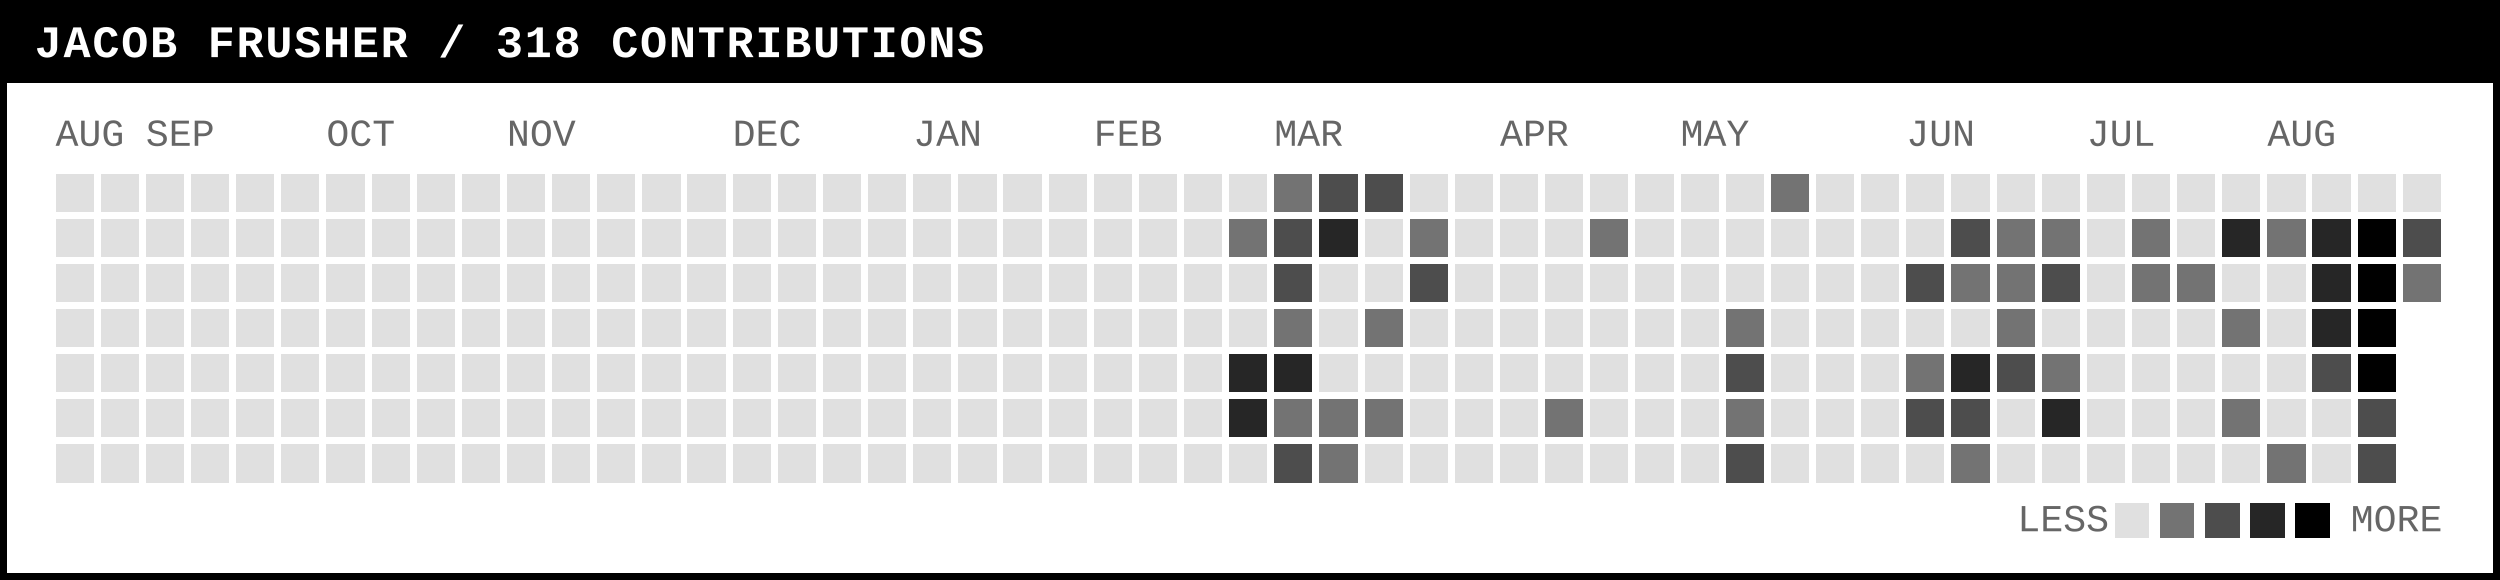
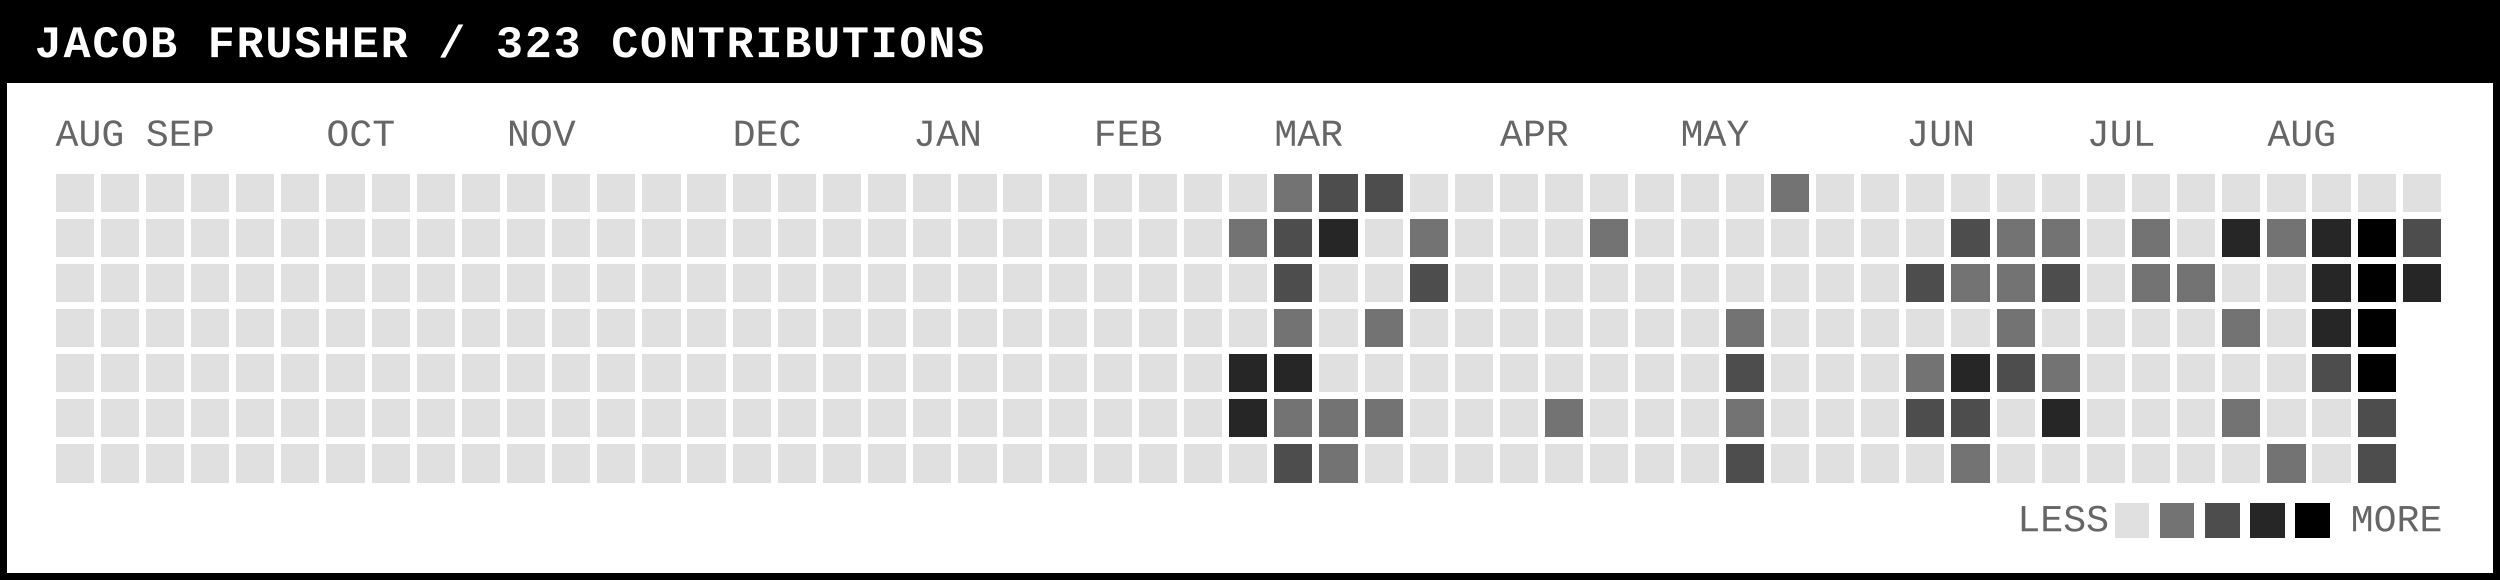
<svg xmlns="http://www.w3.org/2000/svg" width="720" height="167" viewBox="0 0 720 167" role="img" aria-labelledby="cardTitle">
  <rect x="1" y="1" width="718" height="165" fill="#ffffff" stroke="#000000" stroke-width="2" shape-rendering="crispEdges" />
  <style>
    text { font-family: 'SF Mono', 'Cascadia Code', 'Courier New', Consolas, monospace; }
    .title { font-size: 13px; font-weight: 700; fill: #000000; letter-spacing: 0.5px; }
    .title-inverse { font-size: 13px; font-weight: 700; fill: #ffffff; letter-spacing: 0.5px; }
    .body { font-size: 12px; font-weight: 400; fill: #000000; }
    .dim { font-size: 11px; font-weight: 400; fill: #666666; }
    .heading { font-size: 11px; font-weight: 700; fill: #666666; letter-spacing: 1px; }
    .value { font-size: 12px; font-weight: 700; fill: #000000; }
    .glyph { font-size: 12px; font-weight: 700; fill: #000000; }
    
    @keyframes reveal { from { opacity: 0; } to { opacity: 1; } }
    @keyframes fill { from { transform: scaleX(0); } to { transform: scaleX(1); } }
    @keyframes blink { 0%, 49% { opacity: 1; } 50%, 100% { opacity: 0; } }
    .reveal { animation: reveal 0.01s steps(1, end) backwards; }
    .meter { animation: fill 0.8s steps(12, end) backwards; transform-origin: left center; }
    .blink { animation: blink 1.2s steps(1, end) infinite; }
    @media (prefers-reduced-motion: reduce) {
      .reveal, .meter, .blink { animation: none; }
    }
  </style>
  <g class="reveal">
    <rect x="2" y="2" width="716" height="22" fill="#000000" shape-rendering="crispEdges" />
-     <text class="title-inverse" x="10" y="13" dominant-baseline="central">JACOB FRUSHER / 318 CONTRIBUTIONS</text>
+     <text class="title-inverse" x="10" y="13" dominant-baseline="central">JACOB FRUSHER / 323 CONTRIBUTIONS</text>
  </g>
  <g>
    <text class="dim reveal" font-size="9" x="16" y="42">AUG</text>
    <text class="dim reveal" font-size="9" x="42" y="42">SEP</text>
    <text class="dim reveal" font-size="9" x="94" y="42">OCT</text>
    <text class="dim reveal" font-size="9" x="146" y="42">NOV</text>
    <text class="dim reveal" font-size="9" x="211" y="42">DEC</text>
    <text class="dim reveal" font-size="9" x="263" y="42">JAN</text>
    <text class="dim reveal" font-size="9" x="315" y="42">FEB</text>
    <text class="dim reveal" font-size="9" x="367" y="42">MAR</text>
    <text class="dim reveal" font-size="9" x="432" y="42">APR</text>
    <text class="dim reveal" font-size="9" x="484" y="42">MAY</text>
    <text class="dim reveal" font-size="9" x="549" y="42">JUN</text>
    <text class="dim reveal" font-size="9" x="601" y="42">JUL</text>
    <text class="dim reveal" font-size="9" x="653" y="42">AUG</text>
    <rect class="reveal" style="animation-delay: 0.00s" x="16" y="50" width="11" height="11" fill="#e0e0e0" shape-rendering="crispEdges" />
    <rect class="reveal" style="animation-delay: 0.00s" x="16" y="63" width="11" height="11" fill="#e0e0e0" shape-rendering="crispEdges" />
    <rect class="reveal" style="animation-delay: 0.00s" x="16" y="76" width="11" height="11" fill="#e0e0e0" shape-rendering="crispEdges" />
    <rect class="reveal" style="animation-delay: 0.00s" x="16" y="89" width="11" height="11" fill="#e0e0e0" shape-rendering="crispEdges" />
    <rect class="reveal" style="animation-delay: 0.00s" x="16" y="102" width="11" height="11" fill="#e0e0e0" shape-rendering="crispEdges" />
    <rect class="reveal" style="animation-delay: 0.00s" x="16" y="115" width="11" height="11" fill="#e0e0e0" shape-rendering="crispEdges" />
    <rect class="reveal" style="animation-delay: 0.00s" x="16" y="128" width="11" height="11" fill="#e0e0e0" shape-rendering="crispEdges" />
    <rect class="reveal" style="animation-delay: 0.01s" x="29" y="50" width="11" height="11" fill="#e0e0e0" shape-rendering="crispEdges" />
    <rect class="reveal" style="animation-delay: 0.01s" x="29" y="63" width="11" height="11" fill="#e0e0e0" shape-rendering="crispEdges" />
    <rect class="reveal" style="animation-delay: 0.01s" x="29" y="76" width="11" height="11" fill="#e0e0e0" shape-rendering="crispEdges" />
    <rect class="reveal" style="animation-delay: 0.01s" x="29" y="89" width="11" height="11" fill="#e0e0e0" shape-rendering="crispEdges" />
    <rect class="reveal" style="animation-delay: 0.01s" x="29" y="102" width="11" height="11" fill="#e0e0e0" shape-rendering="crispEdges" />
    <rect class="reveal" style="animation-delay: 0.01s" x="29" y="115" width="11" height="11" fill="#e0e0e0" shape-rendering="crispEdges" />
    <rect class="reveal" style="animation-delay: 0.01s" x="29" y="128" width="11" height="11" fill="#e0e0e0" shape-rendering="crispEdges" />
    <rect class="reveal" style="animation-delay: 0.02s" x="42" y="50" width="11" height="11" fill="#e0e0e0" shape-rendering="crispEdges" />
    <rect class="reveal" style="animation-delay: 0.02s" x="42" y="63" width="11" height="11" fill="#e0e0e0" shape-rendering="crispEdges" />
    <rect class="reveal" style="animation-delay: 0.02s" x="42" y="76" width="11" height="11" fill="#e0e0e0" shape-rendering="crispEdges" />
    <rect class="reveal" style="animation-delay: 0.02s" x="42" y="89" width="11" height="11" fill="#e0e0e0" shape-rendering="crispEdges" />
    <rect class="reveal" style="animation-delay: 0.02s" x="42" y="102" width="11" height="11" fill="#e0e0e0" shape-rendering="crispEdges" />
    <rect class="reveal" style="animation-delay: 0.02s" x="42" y="115" width="11" height="11" fill="#e0e0e0" shape-rendering="crispEdges" />
    <rect class="reveal" style="animation-delay: 0.02s" x="42" y="128" width="11" height="11" fill="#e0e0e0" shape-rendering="crispEdges" />
    <rect class="reveal" style="animation-delay: 0.02s" x="55" y="50" width="11" height="11" fill="#e0e0e0" shape-rendering="crispEdges" />
    <rect class="reveal" style="animation-delay: 0.02s" x="55" y="63" width="11" height="11" fill="#e0e0e0" shape-rendering="crispEdges" />
    <rect class="reveal" style="animation-delay: 0.02s" x="55" y="76" width="11" height="11" fill="#e0e0e0" shape-rendering="crispEdges" />
    <rect class="reveal" style="animation-delay: 0.02s" x="55" y="89" width="11" height="11" fill="#e0e0e0" shape-rendering="crispEdges" />
    <rect class="reveal" style="animation-delay: 0.02s" x="55" y="102" width="11" height="11" fill="#e0e0e0" shape-rendering="crispEdges" />
    <rect class="reveal" style="animation-delay: 0.02s" x="55" y="115" width="11" height="11" fill="#e0e0e0" shape-rendering="crispEdges" />
    <rect class="reveal" style="animation-delay: 0.02s" x="55" y="128" width="11" height="11" fill="#e0e0e0" shape-rendering="crispEdges" />
    <rect class="reveal" style="animation-delay: 0.03s" x="68" y="50" width="11" height="11" fill="#e0e0e0" shape-rendering="crispEdges" />
    <rect class="reveal" style="animation-delay: 0.03s" x="68" y="63" width="11" height="11" fill="#e0e0e0" shape-rendering="crispEdges" />
    <rect class="reveal" style="animation-delay: 0.03s" x="68" y="76" width="11" height="11" fill="#e0e0e0" shape-rendering="crispEdges" />
    <rect class="reveal" style="animation-delay: 0.03s" x="68" y="89" width="11" height="11" fill="#e0e0e0" shape-rendering="crispEdges" />
    <rect class="reveal" style="animation-delay: 0.03s" x="68" y="102" width="11" height="11" fill="#e0e0e0" shape-rendering="crispEdges" />
    <rect class="reveal" style="animation-delay: 0.03s" x="68" y="115" width="11" height="11" fill="#e0e0e0" shape-rendering="crispEdges" />
    <rect class="reveal" style="animation-delay: 0.03s" x="68" y="128" width="11" height="11" fill="#e0e0e0" shape-rendering="crispEdges" />
    <rect class="reveal" style="animation-delay: 0.04s" x="81" y="50" width="11" height="11" fill="#e0e0e0" shape-rendering="crispEdges" />
    <rect class="reveal" style="animation-delay: 0.04s" x="81" y="63" width="11" height="11" fill="#e0e0e0" shape-rendering="crispEdges" />
    <rect class="reveal" style="animation-delay: 0.04s" x="81" y="76" width="11" height="11" fill="#e0e0e0" shape-rendering="crispEdges" />
    <rect class="reveal" style="animation-delay: 0.04s" x="81" y="89" width="11" height="11" fill="#e0e0e0" shape-rendering="crispEdges" />
    <rect class="reveal" style="animation-delay: 0.04s" x="81" y="102" width="11" height="11" fill="#e0e0e0" shape-rendering="crispEdges" />
    <rect class="reveal" style="animation-delay: 0.04s" x="81" y="115" width="11" height="11" fill="#e0e0e0" shape-rendering="crispEdges" />
    <rect class="reveal" style="animation-delay: 0.04s" x="81" y="128" width="11" height="11" fill="#e0e0e0" shape-rendering="crispEdges" />
    <rect class="reveal" style="animation-delay: 0.05s" x="94" y="50" width="11" height="11" fill="#e0e0e0" shape-rendering="crispEdges" />
    <rect class="reveal" style="animation-delay: 0.05s" x="94" y="63" width="11" height="11" fill="#e0e0e0" shape-rendering="crispEdges" />
    <rect class="reveal" style="animation-delay: 0.05s" x="94" y="76" width="11" height="11" fill="#e0e0e0" shape-rendering="crispEdges" />
    <rect class="reveal" style="animation-delay: 0.05s" x="94" y="89" width="11" height="11" fill="#e0e0e0" shape-rendering="crispEdges" />
    <rect class="reveal" style="animation-delay: 0.05s" x="94" y="102" width="11" height="11" fill="#e0e0e0" shape-rendering="crispEdges" />
    <rect class="reveal" style="animation-delay: 0.05s" x="94" y="115" width="11" height="11" fill="#e0e0e0" shape-rendering="crispEdges" />
    <rect class="reveal" style="animation-delay: 0.05s" x="94" y="128" width="11" height="11" fill="#e0e0e0" shape-rendering="crispEdges" />
    <rect class="reveal" style="animation-delay: 0.06s" x="107" y="50" width="11" height="11" fill="#e0e0e0" shape-rendering="crispEdges" />
    <rect class="reveal" style="animation-delay: 0.06s" x="107" y="63" width="11" height="11" fill="#e0e0e0" shape-rendering="crispEdges" />
    <rect class="reveal" style="animation-delay: 0.06s" x="107" y="76" width="11" height="11" fill="#e0e0e0" shape-rendering="crispEdges" />
    <rect class="reveal" style="animation-delay: 0.06s" x="107" y="89" width="11" height="11" fill="#e0e0e0" shape-rendering="crispEdges" />
    <rect class="reveal" style="animation-delay: 0.06s" x="107" y="102" width="11" height="11" fill="#e0e0e0" shape-rendering="crispEdges" />
    <rect class="reveal" style="animation-delay: 0.06s" x="107" y="115" width="11" height="11" fill="#e0e0e0" shape-rendering="crispEdges" />
    <rect class="reveal" style="animation-delay: 0.06s" x="107" y="128" width="11" height="11" fill="#e0e0e0" shape-rendering="crispEdges" />
    <rect class="reveal" style="animation-delay: 0.06s" x="120" y="50" width="11" height="11" fill="#e0e0e0" shape-rendering="crispEdges" />
    <rect class="reveal" style="animation-delay: 0.06s" x="120" y="63" width="11" height="11" fill="#e0e0e0" shape-rendering="crispEdges" />
    <rect class="reveal" style="animation-delay: 0.06s" x="120" y="76" width="11" height="11" fill="#e0e0e0" shape-rendering="crispEdges" />
    <rect class="reveal" style="animation-delay: 0.06s" x="120" y="89" width="11" height="11" fill="#e0e0e0" shape-rendering="crispEdges" />
    <rect class="reveal" style="animation-delay: 0.06s" x="120" y="102" width="11" height="11" fill="#e0e0e0" shape-rendering="crispEdges" />
    <rect class="reveal" style="animation-delay: 0.06s" x="120" y="115" width="11" height="11" fill="#e0e0e0" shape-rendering="crispEdges" />
    <rect class="reveal" style="animation-delay: 0.06s" x="120" y="128" width="11" height="11" fill="#e0e0e0" shape-rendering="crispEdges" />
    <rect class="reveal" style="animation-delay: 0.07s" x="133" y="50" width="11" height="11" fill="#e0e0e0" shape-rendering="crispEdges" />
    <rect class="reveal" style="animation-delay: 0.07s" x="133" y="63" width="11" height="11" fill="#e0e0e0" shape-rendering="crispEdges" />
    <rect class="reveal" style="animation-delay: 0.07s" x="133" y="76" width="11" height="11" fill="#e0e0e0" shape-rendering="crispEdges" />
    <rect class="reveal" style="animation-delay: 0.07s" x="133" y="89" width="11" height="11" fill="#e0e0e0" shape-rendering="crispEdges" />
    <rect class="reveal" style="animation-delay: 0.07s" x="133" y="102" width="11" height="11" fill="#e0e0e0" shape-rendering="crispEdges" />
    <rect class="reveal" style="animation-delay: 0.07s" x="133" y="115" width="11" height="11" fill="#e0e0e0" shape-rendering="crispEdges" />
    <rect class="reveal" style="animation-delay: 0.07s" x="133" y="128" width="11" height="11" fill="#e0e0e0" shape-rendering="crispEdges" />
    <rect class="reveal" style="animation-delay: 0.08s" x="146" y="50" width="11" height="11" fill="#e0e0e0" shape-rendering="crispEdges" />
    <rect class="reveal" style="animation-delay: 0.08s" x="146" y="63" width="11" height="11" fill="#e0e0e0" shape-rendering="crispEdges" />
    <rect class="reveal" style="animation-delay: 0.08s" x="146" y="76" width="11" height="11" fill="#e0e0e0" shape-rendering="crispEdges" />
    <rect class="reveal" style="animation-delay: 0.08s" x="146" y="89" width="11" height="11" fill="#e0e0e0" shape-rendering="crispEdges" />
    <rect class="reveal" style="animation-delay: 0.08s" x="146" y="102" width="11" height="11" fill="#e0e0e0" shape-rendering="crispEdges" />
    <rect class="reveal" style="animation-delay: 0.08s" x="146" y="115" width="11" height="11" fill="#e0e0e0" shape-rendering="crispEdges" />
    <rect class="reveal" style="animation-delay: 0.08s" x="146" y="128" width="11" height="11" fill="#e0e0e0" shape-rendering="crispEdges" />
    <rect class="reveal" style="animation-delay: 0.09s" x="159" y="50" width="11" height="11" fill="#e0e0e0" shape-rendering="crispEdges" />
    <rect class="reveal" style="animation-delay: 0.09s" x="159" y="63" width="11" height="11" fill="#e0e0e0" shape-rendering="crispEdges" />
    <rect class="reveal" style="animation-delay: 0.09s" x="159" y="76" width="11" height="11" fill="#e0e0e0" shape-rendering="crispEdges" />
    <rect class="reveal" style="animation-delay: 0.09s" x="159" y="89" width="11" height="11" fill="#e0e0e0" shape-rendering="crispEdges" />
    <rect class="reveal" style="animation-delay: 0.09s" x="159" y="102" width="11" height="11" fill="#e0e0e0" shape-rendering="crispEdges" />
    <rect class="reveal" style="animation-delay: 0.09s" x="159" y="115" width="11" height="11" fill="#e0e0e0" shape-rendering="crispEdges" />
    <rect class="reveal" style="animation-delay: 0.09s" x="159" y="128" width="11" height="11" fill="#e0e0e0" shape-rendering="crispEdges" />
    <rect class="reveal" style="animation-delay: 0.10s" x="172" y="50" width="11" height="11" fill="#e0e0e0" shape-rendering="crispEdges" />
    <rect class="reveal" style="animation-delay: 0.10s" x="172" y="63" width="11" height="11" fill="#e0e0e0" shape-rendering="crispEdges" />
    <rect class="reveal" style="animation-delay: 0.10s" x="172" y="76" width="11" height="11" fill="#e0e0e0" shape-rendering="crispEdges" />
    <rect class="reveal" style="animation-delay: 0.10s" x="172" y="89" width="11" height="11" fill="#e0e0e0" shape-rendering="crispEdges" />
    <rect class="reveal" style="animation-delay: 0.10s" x="172" y="102" width="11" height="11" fill="#e0e0e0" shape-rendering="crispEdges" />
    <rect class="reveal" style="animation-delay: 0.10s" x="172" y="115" width="11" height="11" fill="#e0e0e0" shape-rendering="crispEdges" />
    <rect class="reveal" style="animation-delay: 0.10s" x="172" y="128" width="11" height="11" fill="#e0e0e0" shape-rendering="crispEdges" />
    <rect class="reveal" style="animation-delay: 0.10s" x="185" y="50" width="11" height="11" fill="#e0e0e0" shape-rendering="crispEdges" />
    <rect class="reveal" style="animation-delay: 0.10s" x="185" y="63" width="11" height="11" fill="#e0e0e0" shape-rendering="crispEdges" />
    <rect class="reveal" style="animation-delay: 0.10s" x="185" y="76" width="11" height="11" fill="#e0e0e0" shape-rendering="crispEdges" />
    <rect class="reveal" style="animation-delay: 0.10s" x="185" y="89" width="11" height="11" fill="#e0e0e0" shape-rendering="crispEdges" />
    <rect class="reveal" style="animation-delay: 0.10s" x="185" y="102" width="11" height="11" fill="#e0e0e0" shape-rendering="crispEdges" />
    <rect class="reveal" style="animation-delay: 0.10s" x="185" y="115" width="11" height="11" fill="#e0e0e0" shape-rendering="crispEdges" />
    <rect class="reveal" style="animation-delay: 0.10s" x="185" y="128" width="11" height="11" fill="#e0e0e0" shape-rendering="crispEdges" />
    <rect class="reveal" style="animation-delay: 0.11s" x="198" y="50" width="11" height="11" fill="#e0e0e0" shape-rendering="crispEdges" />
    <rect class="reveal" style="animation-delay: 0.11s" x="198" y="63" width="11" height="11" fill="#e0e0e0" shape-rendering="crispEdges" />
    <rect class="reveal" style="animation-delay: 0.11s" x="198" y="76" width="11" height="11" fill="#e0e0e0" shape-rendering="crispEdges" />
    <rect class="reveal" style="animation-delay: 0.11s" x="198" y="89" width="11" height="11" fill="#e0e0e0" shape-rendering="crispEdges" />
    <rect class="reveal" style="animation-delay: 0.11s" x="198" y="102" width="11" height="11" fill="#e0e0e0" shape-rendering="crispEdges" />
    <rect class="reveal" style="animation-delay: 0.11s" x="198" y="115" width="11" height="11" fill="#e0e0e0" shape-rendering="crispEdges" />
    <rect class="reveal" style="animation-delay: 0.11s" x="198" y="128" width="11" height="11" fill="#e0e0e0" shape-rendering="crispEdges" />
    <rect class="reveal" style="animation-delay: 0.12s" x="211" y="50" width="11" height="11" fill="#e0e0e0" shape-rendering="crispEdges" />
    <rect class="reveal" style="animation-delay: 0.12s" x="211" y="63" width="11" height="11" fill="#e0e0e0" shape-rendering="crispEdges" />
    <rect class="reveal" style="animation-delay: 0.12s" x="211" y="76" width="11" height="11" fill="#e0e0e0" shape-rendering="crispEdges" />
    <rect class="reveal" style="animation-delay: 0.12s" x="211" y="89" width="11" height="11" fill="#e0e0e0" shape-rendering="crispEdges" />
    <rect class="reveal" style="animation-delay: 0.12s" x="211" y="102" width="11" height="11" fill="#e0e0e0" shape-rendering="crispEdges" />
    <rect class="reveal" style="animation-delay: 0.12s" x="211" y="115" width="11" height="11" fill="#e0e0e0" shape-rendering="crispEdges" />
    <rect class="reveal" style="animation-delay: 0.12s" x="211" y="128" width="11" height="11" fill="#e0e0e0" shape-rendering="crispEdges" />
    <rect class="reveal" style="animation-delay: 0.13s" x="224" y="50" width="11" height="11" fill="#e0e0e0" shape-rendering="crispEdges" />
    <rect class="reveal" style="animation-delay: 0.13s" x="224" y="63" width="11" height="11" fill="#e0e0e0" shape-rendering="crispEdges" />
    <rect class="reveal" style="animation-delay: 0.13s" x="224" y="76" width="11" height="11" fill="#e0e0e0" shape-rendering="crispEdges" />
    <rect class="reveal" style="animation-delay: 0.13s" x="224" y="89" width="11" height="11" fill="#e0e0e0" shape-rendering="crispEdges" />
    <rect class="reveal" style="animation-delay: 0.13s" x="224" y="102" width="11" height="11" fill="#e0e0e0" shape-rendering="crispEdges" />
    <rect class="reveal" style="animation-delay: 0.13s" x="224" y="115" width="11" height="11" fill="#e0e0e0" shape-rendering="crispEdges" />
    <rect class="reveal" style="animation-delay: 0.13s" x="224" y="128" width="11" height="11" fill="#e0e0e0" shape-rendering="crispEdges" />
    <rect class="reveal" style="animation-delay: 0.14s" x="237" y="50" width="11" height="11" fill="#e0e0e0" shape-rendering="crispEdges" />
    <rect class="reveal" style="animation-delay: 0.14s" x="237" y="63" width="11" height="11" fill="#e0e0e0" shape-rendering="crispEdges" />
    <rect class="reveal" style="animation-delay: 0.14s" x="237" y="76" width="11" height="11" fill="#e0e0e0" shape-rendering="crispEdges" />
    <rect class="reveal" style="animation-delay: 0.14s" x="237" y="89" width="11" height="11" fill="#e0e0e0" shape-rendering="crispEdges" />
    <rect class="reveal" style="animation-delay: 0.14s" x="237" y="102" width="11" height="11" fill="#e0e0e0" shape-rendering="crispEdges" />
    <rect class="reveal" style="animation-delay: 0.14s" x="237" y="115" width="11" height="11" fill="#e0e0e0" shape-rendering="crispEdges" />
    <rect class="reveal" style="animation-delay: 0.14s" x="237" y="128" width="11" height="11" fill="#e0e0e0" shape-rendering="crispEdges" />
    <rect class="reveal" style="animation-delay: 0.14s" x="250" y="50" width="11" height="11" fill="#e0e0e0" shape-rendering="crispEdges" />
    <rect class="reveal" style="animation-delay: 0.14s" x="250" y="63" width="11" height="11" fill="#e0e0e0" shape-rendering="crispEdges" />
    <rect class="reveal" style="animation-delay: 0.14s" x="250" y="76" width="11" height="11" fill="#e0e0e0" shape-rendering="crispEdges" />
    <rect class="reveal" style="animation-delay: 0.14s" x="250" y="89" width="11" height="11" fill="#e0e0e0" shape-rendering="crispEdges" />
    <rect class="reveal" style="animation-delay: 0.14s" x="250" y="102" width="11" height="11" fill="#e0e0e0" shape-rendering="crispEdges" />
    <rect class="reveal" style="animation-delay: 0.14s" x="250" y="115" width="11" height="11" fill="#e0e0e0" shape-rendering="crispEdges" />
    <rect class="reveal" style="animation-delay: 0.14s" x="250" y="128" width="11" height="11" fill="#e0e0e0" shape-rendering="crispEdges" />
    <rect class="reveal" style="animation-delay: 0.15s" x="263" y="50" width="11" height="11" fill="#e0e0e0" shape-rendering="crispEdges" />
    <rect class="reveal" style="animation-delay: 0.15s" x="263" y="63" width="11" height="11" fill="#e0e0e0" shape-rendering="crispEdges" />
    <rect class="reveal" style="animation-delay: 0.15s" x="263" y="76" width="11" height="11" fill="#e0e0e0" shape-rendering="crispEdges" />
    <rect class="reveal" style="animation-delay: 0.15s" x="263" y="89" width="11" height="11" fill="#e0e0e0" shape-rendering="crispEdges" />
    <rect class="reveal" style="animation-delay: 0.15s" x="263" y="102" width="11" height="11" fill="#e0e0e0" shape-rendering="crispEdges" />
    <rect class="reveal" style="animation-delay: 0.15s" x="263" y="115" width="11" height="11" fill="#e0e0e0" shape-rendering="crispEdges" />
    <rect class="reveal" style="animation-delay: 0.15s" x="263" y="128" width="11" height="11" fill="#e0e0e0" shape-rendering="crispEdges" />
    <rect class="reveal" style="animation-delay: 0.16s" x="276" y="50" width="11" height="11" fill="#e0e0e0" shape-rendering="crispEdges" />
    <rect class="reveal" style="animation-delay: 0.16s" x="276" y="63" width="11" height="11" fill="#e0e0e0" shape-rendering="crispEdges" />
    <rect class="reveal" style="animation-delay: 0.16s" x="276" y="76" width="11" height="11" fill="#e0e0e0" shape-rendering="crispEdges" />
    <rect class="reveal" style="animation-delay: 0.16s" x="276" y="89" width="11" height="11" fill="#e0e0e0" shape-rendering="crispEdges" />
    <rect class="reveal" style="animation-delay: 0.16s" x="276" y="102" width="11" height="11" fill="#e0e0e0" shape-rendering="crispEdges" />
    <rect class="reveal" style="animation-delay: 0.16s" x="276" y="115" width="11" height="11" fill="#e0e0e0" shape-rendering="crispEdges" />
    <rect class="reveal" style="animation-delay: 0.16s" x="276" y="128" width="11" height="11" fill="#e0e0e0" shape-rendering="crispEdges" />
    <rect class="reveal" style="animation-delay: 0.17s" x="289" y="50" width="11" height="11" fill="#e0e0e0" shape-rendering="crispEdges" />
    <rect class="reveal" style="animation-delay: 0.17s" x="289" y="63" width="11" height="11" fill="#e0e0e0" shape-rendering="crispEdges" />
    <rect class="reveal" style="animation-delay: 0.17s" x="289" y="76" width="11" height="11" fill="#e0e0e0" shape-rendering="crispEdges" />
    <rect class="reveal" style="animation-delay: 0.17s" x="289" y="89" width="11" height="11" fill="#e0e0e0" shape-rendering="crispEdges" />
    <rect class="reveal" style="animation-delay: 0.17s" x="289" y="102" width="11" height="11" fill="#e0e0e0" shape-rendering="crispEdges" />
    <rect class="reveal" style="animation-delay: 0.17s" x="289" y="115" width="11" height="11" fill="#e0e0e0" shape-rendering="crispEdges" />
    <rect class="reveal" style="animation-delay: 0.17s" x="289" y="128" width="11" height="11" fill="#e0e0e0" shape-rendering="crispEdges" />
    <rect class="reveal" style="animation-delay: 0.18s" x="302" y="50" width="11" height="11" fill="#e0e0e0" shape-rendering="crispEdges" />
    <rect class="reveal" style="animation-delay: 0.18s" x="302" y="63" width="11" height="11" fill="#e0e0e0" shape-rendering="crispEdges" />
    <rect class="reveal" style="animation-delay: 0.18s" x="302" y="76" width="11" height="11" fill="#e0e0e0" shape-rendering="crispEdges" />
    <rect class="reveal" style="animation-delay: 0.18s" x="302" y="89" width="11" height="11" fill="#e0e0e0" shape-rendering="crispEdges" />
    <rect class="reveal" style="animation-delay: 0.18s" x="302" y="102" width="11" height="11" fill="#e0e0e0" shape-rendering="crispEdges" />
    <rect class="reveal" style="animation-delay: 0.18s" x="302" y="115" width="11" height="11" fill="#e0e0e0" shape-rendering="crispEdges" />
    <rect class="reveal" style="animation-delay: 0.18s" x="302" y="128" width="11" height="11" fill="#e0e0e0" shape-rendering="crispEdges" />
    <rect class="reveal" style="animation-delay: 0.18s" x="315" y="50" width="11" height="11" fill="#e0e0e0" shape-rendering="crispEdges" />
    <rect class="reveal" style="animation-delay: 0.18s" x="315" y="63" width="11" height="11" fill="#e0e0e0" shape-rendering="crispEdges" />
    <rect class="reveal" style="animation-delay: 0.18s" x="315" y="76" width="11" height="11" fill="#e0e0e0" shape-rendering="crispEdges" />
    <rect class="reveal" style="animation-delay: 0.18s" x="315" y="89" width="11" height="11" fill="#e0e0e0" shape-rendering="crispEdges" />
    <rect class="reveal" style="animation-delay: 0.18s" x="315" y="102" width="11" height="11" fill="#e0e0e0" shape-rendering="crispEdges" />
    <rect class="reveal" style="animation-delay: 0.18s" x="315" y="115" width="11" height="11" fill="#e0e0e0" shape-rendering="crispEdges" />
    <rect class="reveal" style="animation-delay: 0.18s" x="315" y="128" width="11" height="11" fill="#e0e0e0" shape-rendering="crispEdges" />
    <rect class="reveal" style="animation-delay: 0.19s" x="328" y="50" width="11" height="11" fill="#e0e0e0" shape-rendering="crispEdges" />
    <rect class="reveal" style="animation-delay: 0.19s" x="328" y="63" width="11" height="11" fill="#e0e0e0" shape-rendering="crispEdges" />
    <rect class="reveal" style="animation-delay: 0.19s" x="328" y="76" width="11" height="11" fill="#e0e0e0" shape-rendering="crispEdges" />
    <rect class="reveal" style="animation-delay: 0.19s" x="328" y="89" width="11" height="11" fill="#e0e0e0" shape-rendering="crispEdges" />
    <rect class="reveal" style="animation-delay: 0.19s" x="328" y="102" width="11" height="11" fill="#e0e0e0" shape-rendering="crispEdges" />
    <rect class="reveal" style="animation-delay: 0.19s" x="328" y="115" width="11" height="11" fill="#e0e0e0" shape-rendering="crispEdges" />
    <rect class="reveal" style="animation-delay: 0.19s" x="328" y="128" width="11" height="11" fill="#e0e0e0" shape-rendering="crispEdges" />
    <rect class="reveal" style="animation-delay: 0.20s" x="341" y="50" width="11" height="11" fill="#e0e0e0" shape-rendering="crispEdges" />
    <rect class="reveal" style="animation-delay: 0.20s" x="341" y="63" width="11" height="11" fill="#e0e0e0" shape-rendering="crispEdges" />
    <rect class="reveal" style="animation-delay: 0.20s" x="341" y="76" width="11" height="11" fill="#e0e0e0" shape-rendering="crispEdges" />
    <rect class="reveal" style="animation-delay: 0.20s" x="341" y="89" width="11" height="11" fill="#e0e0e0" shape-rendering="crispEdges" />
    <rect class="reveal" style="animation-delay: 0.20s" x="341" y="102" width="11" height="11" fill="#e0e0e0" shape-rendering="crispEdges" />
    <rect class="reveal" style="animation-delay: 0.20s" x="341" y="115" width="11" height="11" fill="#e0e0e0" shape-rendering="crispEdges" />
    <rect class="reveal" style="animation-delay: 0.20s" x="341" y="128" width="11" height="11" fill="#e0e0e0" shape-rendering="crispEdges" />
    <rect class="reveal" style="animation-delay: 0.21s" x="354" y="50" width="11" height="11" fill="#e0e0e0" shape-rendering="crispEdges" />
    <rect class="reveal" style="animation-delay: 0.21s" x="354" y="63" width="11" height="11" fill="#737373" shape-rendering="crispEdges" />
    <rect class="reveal" style="animation-delay: 0.21s" x="354" y="76" width="11" height="11" fill="#e0e0e0" shape-rendering="crispEdges" />
    <rect class="reveal" style="animation-delay: 0.21s" x="354" y="89" width="11" height="11" fill="#e0e0e0" shape-rendering="crispEdges" />
    <rect class="reveal" style="animation-delay: 0.21s" x="354" y="102" width="11" height="11" fill="#262626" shape-rendering="crispEdges" />
    <rect class="reveal" style="animation-delay: 0.21s" x="354" y="115" width="11" height="11" fill="#262626" shape-rendering="crispEdges" />
    <rect class="reveal" style="animation-delay: 0.21s" x="354" y="128" width="11" height="11" fill="#e0e0e0" shape-rendering="crispEdges" />
    <rect class="reveal" style="animation-delay: 0.22s" x="367" y="50" width="11" height="11" fill="#737373" shape-rendering="crispEdges" />
    <rect class="reveal" style="animation-delay: 0.22s" x="367" y="63" width="11" height="11" fill="#4d4d4d" shape-rendering="crispEdges" />
    <rect class="reveal" style="animation-delay: 0.22s" x="367" y="76" width="11" height="11" fill="#4d4d4d" shape-rendering="crispEdges" />
    <rect class="reveal" style="animation-delay: 0.22s" x="367" y="89" width="11" height="11" fill="#737373" shape-rendering="crispEdges" />
    <rect class="reveal" style="animation-delay: 0.22s" x="367" y="102" width="11" height="11" fill="#262626" shape-rendering="crispEdges" />
    <rect class="reveal" style="animation-delay: 0.22s" x="367" y="115" width="11" height="11" fill="#737373" shape-rendering="crispEdges" />
    <rect class="reveal" style="animation-delay: 0.22s" x="367" y="128" width="11" height="11" fill="#4d4d4d" shape-rendering="crispEdges" />
    <rect class="reveal" style="animation-delay: 0.22s" x="380" y="50" width="11" height="11" fill="#4d4d4d" shape-rendering="crispEdges" />
    <rect class="reveal" style="animation-delay: 0.22s" x="380" y="63" width="11" height="11" fill="#262626" shape-rendering="crispEdges" />
    <rect class="reveal" style="animation-delay: 0.22s" x="380" y="76" width="11" height="11" fill="#e0e0e0" shape-rendering="crispEdges" />
    <rect class="reveal" style="animation-delay: 0.22s" x="380" y="89" width="11" height="11" fill="#e0e0e0" shape-rendering="crispEdges" />
    <rect class="reveal" style="animation-delay: 0.22s" x="380" y="102" width="11" height="11" fill="#e0e0e0" shape-rendering="crispEdges" />
    <rect class="reveal" style="animation-delay: 0.22s" x="380" y="115" width="11" height="11" fill="#737373" shape-rendering="crispEdges" />
    <rect class="reveal" style="animation-delay: 0.22s" x="380" y="128" width="11" height="11" fill="#737373" shape-rendering="crispEdges" />
    <rect class="reveal" style="animation-delay: 0.23s" x="393" y="50" width="11" height="11" fill="#4d4d4d" shape-rendering="crispEdges" />
    <rect class="reveal" style="animation-delay: 0.23s" x="393" y="63" width="11" height="11" fill="#e0e0e0" shape-rendering="crispEdges" />
    <rect class="reveal" style="animation-delay: 0.23s" x="393" y="76" width="11" height="11" fill="#e0e0e0" shape-rendering="crispEdges" />
    <rect class="reveal" style="animation-delay: 0.23s" x="393" y="89" width="11" height="11" fill="#737373" shape-rendering="crispEdges" />
    <rect class="reveal" style="animation-delay: 0.23s" x="393" y="102" width="11" height="11" fill="#e0e0e0" shape-rendering="crispEdges" />
    <rect class="reveal" style="animation-delay: 0.23s" x="393" y="115" width="11" height="11" fill="#737373" shape-rendering="crispEdges" />
    <rect class="reveal" style="animation-delay: 0.23s" x="393" y="128" width="11" height="11" fill="#e0e0e0" shape-rendering="crispEdges" />
    <rect class="reveal" style="animation-delay: 0.24s" x="406" y="50" width="11" height="11" fill="#e0e0e0" shape-rendering="crispEdges" />
    <rect class="reveal" style="animation-delay: 0.24s" x="406" y="63" width="11" height="11" fill="#737373" shape-rendering="crispEdges" />
    <rect class="reveal" style="animation-delay: 0.24s" x="406" y="76" width="11" height="11" fill="#4d4d4d" shape-rendering="crispEdges" />
    <rect class="reveal" style="animation-delay: 0.24s" x="406" y="89" width="11" height="11" fill="#e0e0e0" shape-rendering="crispEdges" />
    <rect class="reveal" style="animation-delay: 0.24s" x="406" y="102" width="11" height="11" fill="#e0e0e0" shape-rendering="crispEdges" />
    <rect class="reveal" style="animation-delay: 0.24s" x="406" y="115" width="11" height="11" fill="#e0e0e0" shape-rendering="crispEdges" />
    <rect class="reveal" style="animation-delay: 0.24s" x="406" y="128" width="11" height="11" fill="#e0e0e0" shape-rendering="crispEdges" />
    <rect class="reveal" style="animation-delay: 0.25s" x="419" y="50" width="11" height="11" fill="#e0e0e0" shape-rendering="crispEdges" />
    <rect class="reveal" style="animation-delay: 0.25s" x="419" y="63" width="11" height="11" fill="#e0e0e0" shape-rendering="crispEdges" />
    <rect class="reveal" style="animation-delay: 0.25s" x="419" y="76" width="11" height="11" fill="#e0e0e0" shape-rendering="crispEdges" />
    <rect class="reveal" style="animation-delay: 0.25s" x="419" y="89" width="11" height="11" fill="#e0e0e0" shape-rendering="crispEdges" />
    <rect class="reveal" style="animation-delay: 0.25s" x="419" y="102" width="11" height="11" fill="#e0e0e0" shape-rendering="crispEdges" />
    <rect class="reveal" style="animation-delay: 0.25s" x="419" y="115" width="11" height="11" fill="#e0e0e0" shape-rendering="crispEdges" />
    <rect class="reveal" style="animation-delay: 0.25s" x="419" y="128" width="11" height="11" fill="#e0e0e0" shape-rendering="crispEdges" />
    <rect class="reveal" style="animation-delay: 0.26s" x="432" y="50" width="11" height="11" fill="#e0e0e0" shape-rendering="crispEdges" />
    <rect class="reveal" style="animation-delay: 0.26s" x="432" y="63" width="11" height="11" fill="#e0e0e0" shape-rendering="crispEdges" />
    <rect class="reveal" style="animation-delay: 0.26s" x="432" y="76" width="11" height="11" fill="#e0e0e0" shape-rendering="crispEdges" />
    <rect class="reveal" style="animation-delay: 0.26s" x="432" y="89" width="11" height="11" fill="#e0e0e0" shape-rendering="crispEdges" />
    <rect class="reveal" style="animation-delay: 0.26s" x="432" y="102" width="11" height="11" fill="#e0e0e0" shape-rendering="crispEdges" />
    <rect class="reveal" style="animation-delay: 0.26s" x="432" y="115" width="11" height="11" fill="#e0e0e0" shape-rendering="crispEdges" />
    <rect class="reveal" style="animation-delay: 0.26s" x="432" y="128" width="11" height="11" fill="#e0e0e0" shape-rendering="crispEdges" />
    <rect class="reveal" style="animation-delay: 0.26s" x="445" y="50" width="11" height="11" fill="#e0e0e0" shape-rendering="crispEdges" />
    <rect class="reveal" style="animation-delay: 0.26s" x="445" y="63" width="11" height="11" fill="#e0e0e0" shape-rendering="crispEdges" />
    <rect class="reveal" style="animation-delay: 0.26s" x="445" y="76" width="11" height="11" fill="#e0e0e0" shape-rendering="crispEdges" />
    <rect class="reveal" style="animation-delay: 0.26s" x="445" y="89" width="11" height="11" fill="#e0e0e0" shape-rendering="crispEdges" />
    <rect class="reveal" style="animation-delay: 0.26s" x="445" y="102" width="11" height="11" fill="#e0e0e0" shape-rendering="crispEdges" />
    <rect class="reveal" style="animation-delay: 0.26s" x="445" y="115" width="11" height="11" fill="#737373" shape-rendering="crispEdges" />
    <rect class="reveal" style="animation-delay: 0.26s" x="445" y="128" width="11" height="11" fill="#e0e0e0" shape-rendering="crispEdges" />
    <rect class="reveal" style="animation-delay: 0.27s" x="458" y="50" width="11" height="11" fill="#e0e0e0" shape-rendering="crispEdges" />
    <rect class="reveal" style="animation-delay: 0.27s" x="458" y="63" width="11" height="11" fill="#737373" shape-rendering="crispEdges" />
    <rect class="reveal" style="animation-delay: 0.27s" x="458" y="76" width="11" height="11" fill="#e0e0e0" shape-rendering="crispEdges" />
    <rect class="reveal" style="animation-delay: 0.27s" x="458" y="89" width="11" height="11" fill="#e0e0e0" shape-rendering="crispEdges" />
    <rect class="reveal" style="animation-delay: 0.27s" x="458" y="102" width="11" height="11" fill="#e0e0e0" shape-rendering="crispEdges" />
    <rect class="reveal" style="animation-delay: 0.27s" x="458" y="115" width="11" height="11" fill="#e0e0e0" shape-rendering="crispEdges" />
    <rect class="reveal" style="animation-delay: 0.27s" x="458" y="128" width="11" height="11" fill="#e0e0e0" shape-rendering="crispEdges" />
    <rect class="reveal" style="animation-delay: 0.28s" x="471" y="50" width="11" height="11" fill="#e0e0e0" shape-rendering="crispEdges" />
    <rect class="reveal" style="animation-delay: 0.28s" x="471" y="63" width="11" height="11" fill="#e0e0e0" shape-rendering="crispEdges" />
    <rect class="reveal" style="animation-delay: 0.28s" x="471" y="76" width="11" height="11" fill="#e0e0e0" shape-rendering="crispEdges" />
    <rect class="reveal" style="animation-delay: 0.28s" x="471" y="89" width="11" height="11" fill="#e0e0e0" shape-rendering="crispEdges" />
    <rect class="reveal" style="animation-delay: 0.28s" x="471" y="102" width="11" height="11" fill="#e0e0e0" shape-rendering="crispEdges" />
    <rect class="reveal" style="animation-delay: 0.28s" x="471" y="115" width="11" height="11" fill="#e0e0e0" shape-rendering="crispEdges" />
    <rect class="reveal" style="animation-delay: 0.28s" x="471" y="128" width="11" height="11" fill="#e0e0e0" shape-rendering="crispEdges" />
    <rect class="reveal" style="animation-delay: 0.29s" x="484" y="50" width="11" height="11" fill="#e0e0e0" shape-rendering="crispEdges" />
    <rect class="reveal" style="animation-delay: 0.29s" x="484" y="63" width="11" height="11" fill="#e0e0e0" shape-rendering="crispEdges" />
    <rect class="reveal" style="animation-delay: 0.29s" x="484" y="76" width="11" height="11" fill="#e0e0e0" shape-rendering="crispEdges" />
    <rect class="reveal" style="animation-delay: 0.29s" x="484" y="89" width="11" height="11" fill="#e0e0e0" shape-rendering="crispEdges" />
    <rect class="reveal" style="animation-delay: 0.29s" x="484" y="102" width="11" height="11" fill="#e0e0e0" shape-rendering="crispEdges" />
    <rect class="reveal" style="animation-delay: 0.29s" x="484" y="115" width="11" height="11" fill="#e0e0e0" shape-rendering="crispEdges" />
    <rect class="reveal" style="animation-delay: 0.29s" x="484" y="128" width="11" height="11" fill="#e0e0e0" shape-rendering="crispEdges" />
    <rect class="reveal" style="animation-delay: 0.30s" x="497" y="50" width="11" height="11" fill="#e0e0e0" shape-rendering="crispEdges" />
    <rect class="reveal" style="animation-delay: 0.30s" x="497" y="63" width="11" height="11" fill="#e0e0e0" shape-rendering="crispEdges" />
    <rect class="reveal" style="animation-delay: 0.30s" x="497" y="76" width="11" height="11" fill="#e0e0e0" shape-rendering="crispEdges" />
    <rect class="reveal" style="animation-delay: 0.30s" x="497" y="89" width="11" height="11" fill="#737373" shape-rendering="crispEdges" />
    <rect class="reveal" style="animation-delay: 0.30s" x="497" y="102" width="11" height="11" fill="#4d4d4d" shape-rendering="crispEdges" />
    <rect class="reveal" style="animation-delay: 0.30s" x="497" y="115" width="11" height="11" fill="#737373" shape-rendering="crispEdges" />
    <rect class="reveal" style="animation-delay: 0.30s" x="497" y="128" width="11" height="11" fill="#4d4d4d" shape-rendering="crispEdges" />
    <rect class="reveal" style="animation-delay: 0.30s" x="510" y="50" width="11" height="11" fill="#737373" shape-rendering="crispEdges" />
    <rect class="reveal" style="animation-delay: 0.30s" x="510" y="63" width="11" height="11" fill="#e0e0e0" shape-rendering="crispEdges" />
    <rect class="reveal" style="animation-delay: 0.30s" x="510" y="76" width="11" height="11" fill="#e0e0e0" shape-rendering="crispEdges" />
    <rect class="reveal" style="animation-delay: 0.30s" x="510" y="89" width="11" height="11" fill="#e0e0e0" shape-rendering="crispEdges" />
    <rect class="reveal" style="animation-delay: 0.30s" x="510" y="102" width="11" height="11" fill="#e0e0e0" shape-rendering="crispEdges" />
    <rect class="reveal" style="animation-delay: 0.30s" x="510" y="115" width="11" height="11" fill="#e0e0e0" shape-rendering="crispEdges" />
    <rect class="reveal" style="animation-delay: 0.30s" x="510" y="128" width="11" height="11" fill="#e0e0e0" shape-rendering="crispEdges" />
    <rect class="reveal" style="animation-delay: 0.31s" x="523" y="50" width="11" height="11" fill="#e0e0e0" shape-rendering="crispEdges" />
    <rect class="reveal" style="animation-delay: 0.31s" x="523" y="63" width="11" height="11" fill="#e0e0e0" shape-rendering="crispEdges" />
    <rect class="reveal" style="animation-delay: 0.31s" x="523" y="76" width="11" height="11" fill="#e0e0e0" shape-rendering="crispEdges" />
    <rect class="reveal" style="animation-delay: 0.31s" x="523" y="89" width="11" height="11" fill="#e0e0e0" shape-rendering="crispEdges" />
    <rect class="reveal" style="animation-delay: 0.31s" x="523" y="102" width="11" height="11" fill="#e0e0e0" shape-rendering="crispEdges" />
    <rect class="reveal" style="animation-delay: 0.31s" x="523" y="115" width="11" height="11" fill="#e0e0e0" shape-rendering="crispEdges" />
    <rect class="reveal" style="animation-delay: 0.31s" x="523" y="128" width="11" height="11" fill="#e0e0e0" shape-rendering="crispEdges" />
    <rect class="reveal" style="animation-delay: 0.32s" x="536" y="50" width="11" height="11" fill="#e0e0e0" shape-rendering="crispEdges" />
    <rect class="reveal" style="animation-delay: 0.32s" x="536" y="63" width="11" height="11" fill="#e0e0e0" shape-rendering="crispEdges" />
    <rect class="reveal" style="animation-delay: 0.32s" x="536" y="76" width="11" height="11" fill="#e0e0e0" shape-rendering="crispEdges" />
    <rect class="reveal" style="animation-delay: 0.32s" x="536" y="89" width="11" height="11" fill="#e0e0e0" shape-rendering="crispEdges" />
    <rect class="reveal" style="animation-delay: 0.32s" x="536" y="102" width="11" height="11" fill="#e0e0e0" shape-rendering="crispEdges" />
    <rect class="reveal" style="animation-delay: 0.32s" x="536" y="115" width="11" height="11" fill="#e0e0e0" shape-rendering="crispEdges" />
    <rect class="reveal" style="animation-delay: 0.32s" x="536" y="128" width="11" height="11" fill="#e0e0e0" shape-rendering="crispEdges" />
    <rect class="reveal" style="animation-delay: 0.33s" x="549" y="50" width="11" height="11" fill="#e0e0e0" shape-rendering="crispEdges" />
    <rect class="reveal" style="animation-delay: 0.33s" x="549" y="63" width="11" height="11" fill="#e0e0e0" shape-rendering="crispEdges" />
    <rect class="reveal" style="animation-delay: 0.33s" x="549" y="76" width="11" height="11" fill="#4d4d4d" shape-rendering="crispEdges" />
    <rect class="reveal" style="animation-delay: 0.33s" x="549" y="89" width="11" height="11" fill="#e0e0e0" shape-rendering="crispEdges" />
    <rect class="reveal" style="animation-delay: 0.33s" x="549" y="102" width="11" height="11" fill="#737373" shape-rendering="crispEdges" />
    <rect class="reveal" style="animation-delay: 0.33s" x="549" y="115" width="11" height="11" fill="#4d4d4d" shape-rendering="crispEdges" />
    <rect class="reveal" style="animation-delay: 0.33s" x="549" y="128" width="11" height="11" fill="#e0e0e0" shape-rendering="crispEdges" />
    <rect class="reveal" style="animation-delay: 0.34s" x="562" y="50" width="11" height="11" fill="#e0e0e0" shape-rendering="crispEdges" />
    <rect class="reveal" style="animation-delay: 0.34s" x="562" y="63" width="11" height="11" fill="#4d4d4d" shape-rendering="crispEdges" />
    <rect class="reveal" style="animation-delay: 0.34s" x="562" y="76" width="11" height="11" fill="#737373" shape-rendering="crispEdges" />
    <rect class="reveal" style="animation-delay: 0.34s" x="562" y="89" width="11" height="11" fill="#e0e0e0" shape-rendering="crispEdges" />
    <rect class="reveal" style="animation-delay: 0.34s" x="562" y="102" width="11" height="11" fill="#262626" shape-rendering="crispEdges" />
    <rect class="reveal" style="animation-delay: 0.34s" x="562" y="115" width="11" height="11" fill="#4d4d4d" shape-rendering="crispEdges" />
    <rect class="reveal" style="animation-delay: 0.34s" x="562" y="128" width="11" height="11" fill="#737373" shape-rendering="crispEdges" />
    <rect class="reveal" style="animation-delay: 0.34s" x="575" y="50" width="11" height="11" fill="#e0e0e0" shape-rendering="crispEdges" />
    <rect class="reveal" style="animation-delay: 0.34s" x="575" y="63" width="11" height="11" fill="#737373" shape-rendering="crispEdges" />
    <rect class="reveal" style="animation-delay: 0.34s" x="575" y="76" width="11" height="11" fill="#737373" shape-rendering="crispEdges" />
    <rect class="reveal" style="animation-delay: 0.34s" x="575" y="89" width="11" height="11" fill="#737373" shape-rendering="crispEdges" />
    <rect class="reveal" style="animation-delay: 0.34s" x="575" y="102" width="11" height="11" fill="#4d4d4d" shape-rendering="crispEdges" />
    <rect class="reveal" style="animation-delay: 0.34s" x="575" y="115" width="11" height="11" fill="#e0e0e0" shape-rendering="crispEdges" />
    <rect class="reveal" style="animation-delay: 0.34s" x="575" y="128" width="11" height="11" fill="#e0e0e0" shape-rendering="crispEdges" />
    <rect class="reveal" style="animation-delay: 0.35s" x="588" y="50" width="11" height="11" fill="#e0e0e0" shape-rendering="crispEdges" />
    <rect class="reveal" style="animation-delay: 0.35s" x="588" y="63" width="11" height="11" fill="#737373" shape-rendering="crispEdges" />
    <rect class="reveal" style="animation-delay: 0.35s" x="588" y="76" width="11" height="11" fill="#4d4d4d" shape-rendering="crispEdges" />
    <rect class="reveal" style="animation-delay: 0.35s" x="588" y="89" width="11" height="11" fill="#e0e0e0" shape-rendering="crispEdges" />
    <rect class="reveal" style="animation-delay: 0.35s" x="588" y="102" width="11" height="11" fill="#737373" shape-rendering="crispEdges" />
    <rect class="reveal" style="animation-delay: 0.35s" x="588" y="115" width="11" height="11" fill="#262626" shape-rendering="crispEdges" />
    <rect class="reveal" style="animation-delay: 0.35s" x="588" y="128" width="11" height="11" fill="#e0e0e0" shape-rendering="crispEdges" />
    <rect class="reveal" style="animation-delay: 0.36s" x="601" y="50" width="11" height="11" fill="#e0e0e0" shape-rendering="crispEdges" />
    <rect class="reveal" style="animation-delay: 0.36s" x="601" y="63" width="11" height="11" fill="#e0e0e0" shape-rendering="crispEdges" />
    <rect class="reveal" style="animation-delay: 0.36s" x="601" y="76" width="11" height="11" fill="#e0e0e0" shape-rendering="crispEdges" />
    <rect class="reveal" style="animation-delay: 0.36s" x="601" y="89" width="11" height="11" fill="#e0e0e0" shape-rendering="crispEdges" />
    <rect class="reveal" style="animation-delay: 0.36s" x="601" y="102" width="11" height="11" fill="#e0e0e0" shape-rendering="crispEdges" />
    <rect class="reveal" style="animation-delay: 0.36s" x="601" y="115" width="11" height="11" fill="#e0e0e0" shape-rendering="crispEdges" />
    <rect class="reveal" style="animation-delay: 0.36s" x="601" y="128" width="11" height="11" fill="#e0e0e0" shape-rendering="crispEdges" />
    <rect class="reveal" style="animation-delay: 0.37s" x="614" y="50" width="11" height="11" fill="#e0e0e0" shape-rendering="crispEdges" />
    <rect class="reveal" style="animation-delay: 0.37s" x="614" y="63" width="11" height="11" fill="#737373" shape-rendering="crispEdges" />
    <rect class="reveal" style="animation-delay: 0.37s" x="614" y="76" width="11" height="11" fill="#737373" shape-rendering="crispEdges" />
    <rect class="reveal" style="animation-delay: 0.37s" x="614" y="89" width="11" height="11" fill="#e0e0e0" shape-rendering="crispEdges" />
    <rect class="reveal" style="animation-delay: 0.37s" x="614" y="102" width="11" height="11" fill="#e0e0e0" shape-rendering="crispEdges" />
    <rect class="reveal" style="animation-delay: 0.37s" x="614" y="115" width="11" height="11" fill="#e0e0e0" shape-rendering="crispEdges" />
    <rect class="reveal" style="animation-delay: 0.37s" x="614" y="128" width="11" height="11" fill="#e0e0e0" shape-rendering="crispEdges" />
    <rect class="reveal" style="animation-delay: 0.38s" x="627" y="50" width="11" height="11" fill="#e0e0e0" shape-rendering="crispEdges" />
    <rect class="reveal" style="animation-delay: 0.38s" x="627" y="63" width="11" height="11" fill="#e0e0e0" shape-rendering="crispEdges" />
    <rect class="reveal" style="animation-delay: 0.38s" x="627" y="76" width="11" height="11" fill="#737373" shape-rendering="crispEdges" />
    <rect class="reveal" style="animation-delay: 0.38s" x="627" y="89" width="11" height="11" fill="#e0e0e0" shape-rendering="crispEdges" />
    <rect class="reveal" style="animation-delay: 0.38s" x="627" y="102" width="11" height="11" fill="#e0e0e0" shape-rendering="crispEdges" />
    <rect class="reveal" style="animation-delay: 0.38s" x="627" y="115" width="11" height="11" fill="#e0e0e0" shape-rendering="crispEdges" />
    <rect class="reveal" style="animation-delay: 0.38s" x="627" y="128" width="11" height="11" fill="#e0e0e0" shape-rendering="crispEdges" />
    <rect class="reveal" style="animation-delay: 0.38s" x="640" y="50" width="11" height="11" fill="#e0e0e0" shape-rendering="crispEdges" />
    <rect class="reveal" style="animation-delay: 0.38s" x="640" y="63" width="11" height="11" fill="#262626" shape-rendering="crispEdges" />
    <rect class="reveal" style="animation-delay: 0.38s" x="640" y="76" width="11" height="11" fill="#e0e0e0" shape-rendering="crispEdges" />
    <rect class="reveal" style="animation-delay: 0.38s" x="640" y="89" width="11" height="11" fill="#737373" shape-rendering="crispEdges" />
    <rect class="reveal" style="animation-delay: 0.38s" x="640" y="102" width="11" height="11" fill="#e0e0e0" shape-rendering="crispEdges" />
    <rect class="reveal" style="animation-delay: 0.38s" x="640" y="115" width="11" height="11" fill="#737373" shape-rendering="crispEdges" />
    <rect class="reveal" style="animation-delay: 0.38s" x="640" y="128" width="11" height="11" fill="#e0e0e0" shape-rendering="crispEdges" />
    <rect class="reveal" style="animation-delay: 0.39s" x="653" y="50" width="11" height="11" fill="#e0e0e0" shape-rendering="crispEdges" />
    <rect class="reveal" style="animation-delay: 0.39s" x="653" y="63" width="11" height="11" fill="#737373" shape-rendering="crispEdges" />
    <rect class="reveal" style="animation-delay: 0.39s" x="653" y="76" width="11" height="11" fill="#e0e0e0" shape-rendering="crispEdges" />
    <rect class="reveal" style="animation-delay: 0.39s" x="653" y="89" width="11" height="11" fill="#e0e0e0" shape-rendering="crispEdges" />
    <rect class="reveal" style="animation-delay: 0.39s" x="653" y="102" width="11" height="11" fill="#e0e0e0" shape-rendering="crispEdges" />
    <rect class="reveal" style="animation-delay: 0.39s" x="653" y="115" width="11" height="11" fill="#e0e0e0" shape-rendering="crispEdges" />
    <rect class="reveal" style="animation-delay: 0.39s" x="653" y="128" width="11" height="11" fill="#737373" shape-rendering="crispEdges" />
    <rect class="reveal" style="animation-delay: 0.40s" x="666" y="50" width="11" height="11" fill="#e0e0e0" shape-rendering="crispEdges" />
    <rect class="reveal" style="animation-delay: 0.40s" x="666" y="63" width="11" height="11" fill="#262626" shape-rendering="crispEdges" />
    <rect class="reveal" style="animation-delay: 0.40s" x="666" y="76" width="11" height="11" fill="#262626" shape-rendering="crispEdges" />
    <rect class="reveal" style="animation-delay: 0.40s" x="666" y="89" width="11" height="11" fill="#262626" shape-rendering="crispEdges" />
    <rect class="reveal" style="animation-delay: 0.40s" x="666" y="102" width="11" height="11" fill="#4d4d4d" shape-rendering="crispEdges" />
    <rect class="reveal" style="animation-delay: 0.40s" x="666" y="115" width="11" height="11" fill="#e0e0e0" shape-rendering="crispEdges" />
    <rect class="reveal" style="animation-delay: 0.40s" x="666" y="128" width="11" height="11" fill="#e0e0e0" shape-rendering="crispEdges" />
    <rect class="reveal" style="animation-delay: 0.41s" x="679" y="50" width="11" height="11" fill="#e0e0e0" shape-rendering="crispEdges" />
    <rect class="reveal" style="animation-delay: 0.41s" x="679" y="63" width="11" height="11" fill="#000000" shape-rendering="crispEdges" />
    <rect class="reveal" style="animation-delay: 0.41s" x="679" y="76" width="11" height="11" fill="#000000" shape-rendering="crispEdges" />
    <rect class="reveal" style="animation-delay: 0.41s" x="679" y="89" width="11" height="11" fill="#000000" shape-rendering="crispEdges" />
    <rect class="reveal" style="animation-delay: 0.41s" x="679" y="102" width="11" height="11" fill="#000000" shape-rendering="crispEdges" />
    <rect class="reveal" style="animation-delay: 0.41s" x="679" y="115" width="11" height="11" fill="#4d4d4d" shape-rendering="crispEdges" />
    <rect class="reveal" style="animation-delay: 0.41s" x="679" y="128" width="11" height="11" fill="#4d4d4d" shape-rendering="crispEdges" />
    <rect class="reveal" style="animation-delay: 0.42s" x="692" y="50" width="11" height="11" fill="#e0e0e0" shape-rendering="crispEdges" />
    <rect class="reveal" style="animation-delay: 0.42s" x="692" y="63" width="11" height="11" fill="#4d4d4d" shape-rendering="crispEdges" />
-     <rect class="reveal" style="animation-delay: 0.42s" x="692" y="76" width="11" height="11" fill="#737373" shape-rendering="crispEdges" />
+     <rect class="reveal" style="animation-delay: 0.42s" x="692" y="76" width="11" height="11" fill="#262626" shape-rendering="crispEdges" />
    <text class="dim" font-size="9" x="581" y="153">LESS</text>
    <rect x="609" y="145" width="10" height="10" fill="#e0e0e0" shape-rendering="crispEdges" />
    <rect x="622" y="145" width="10" height="10" fill="#737373" shape-rendering="crispEdges" />
    <rect x="635" y="145" width="10" height="10" fill="#4d4d4d" shape-rendering="crispEdges" />
    <rect x="648" y="145" width="10" height="10" fill="#262626" shape-rendering="crispEdges" />
    <rect x="661" y="145" width="10" height="10" fill="#000000" shape-rendering="crispEdges" />
    <text class="dim" font-size="9" x="677" y="153">MORE</text>
  </g>
</svg>
